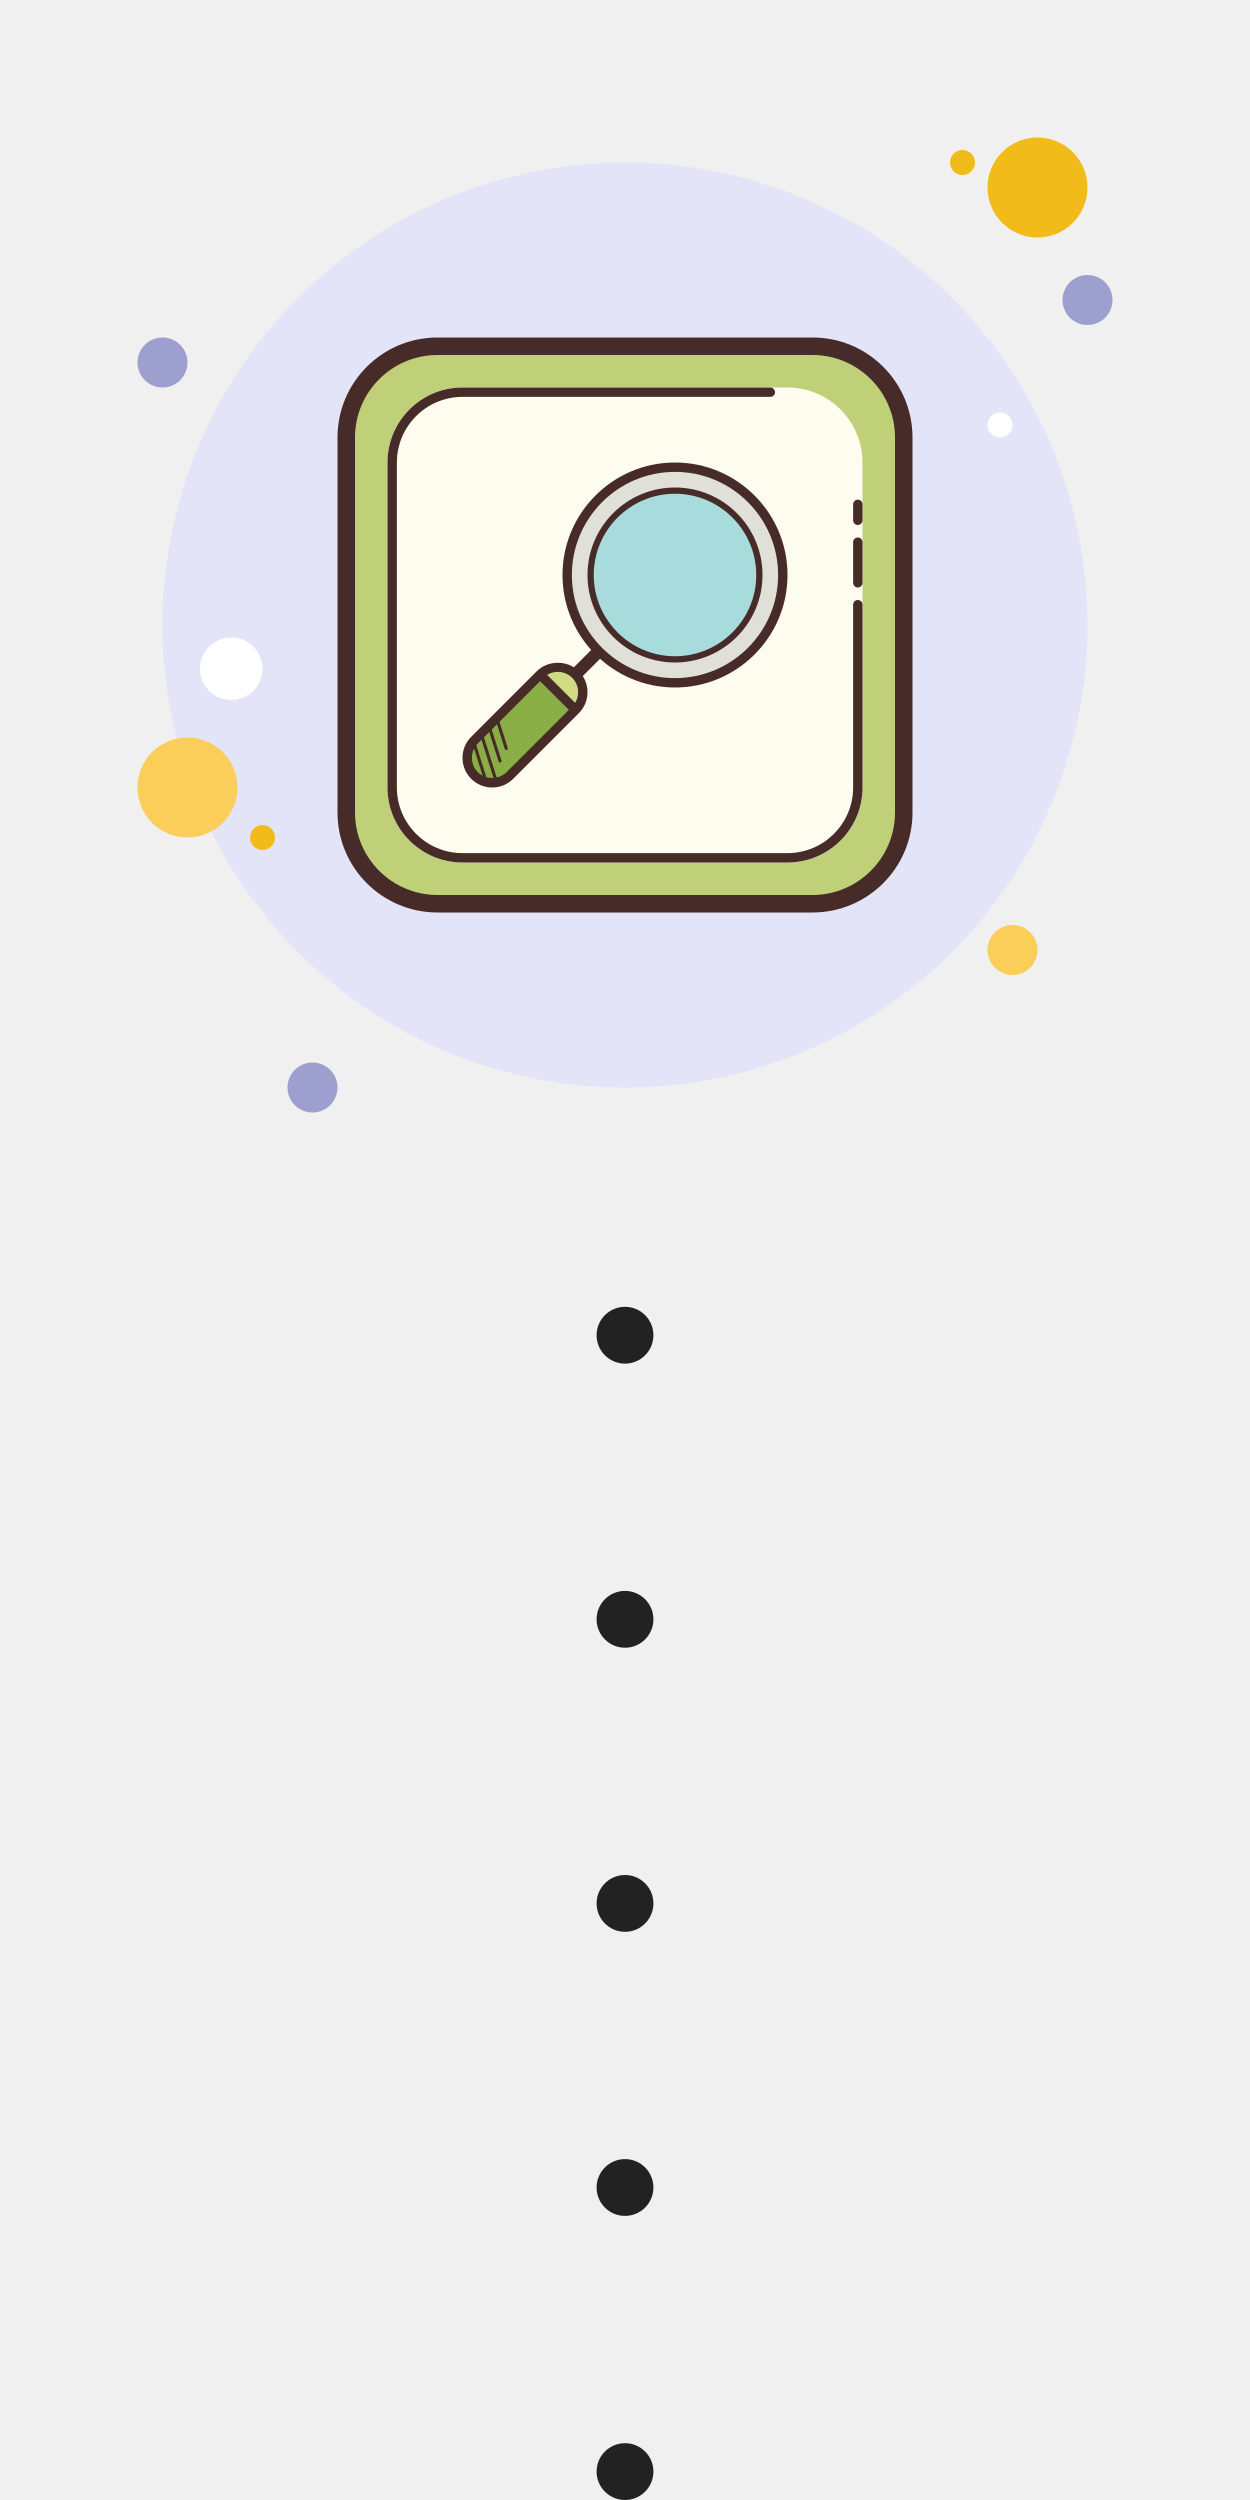
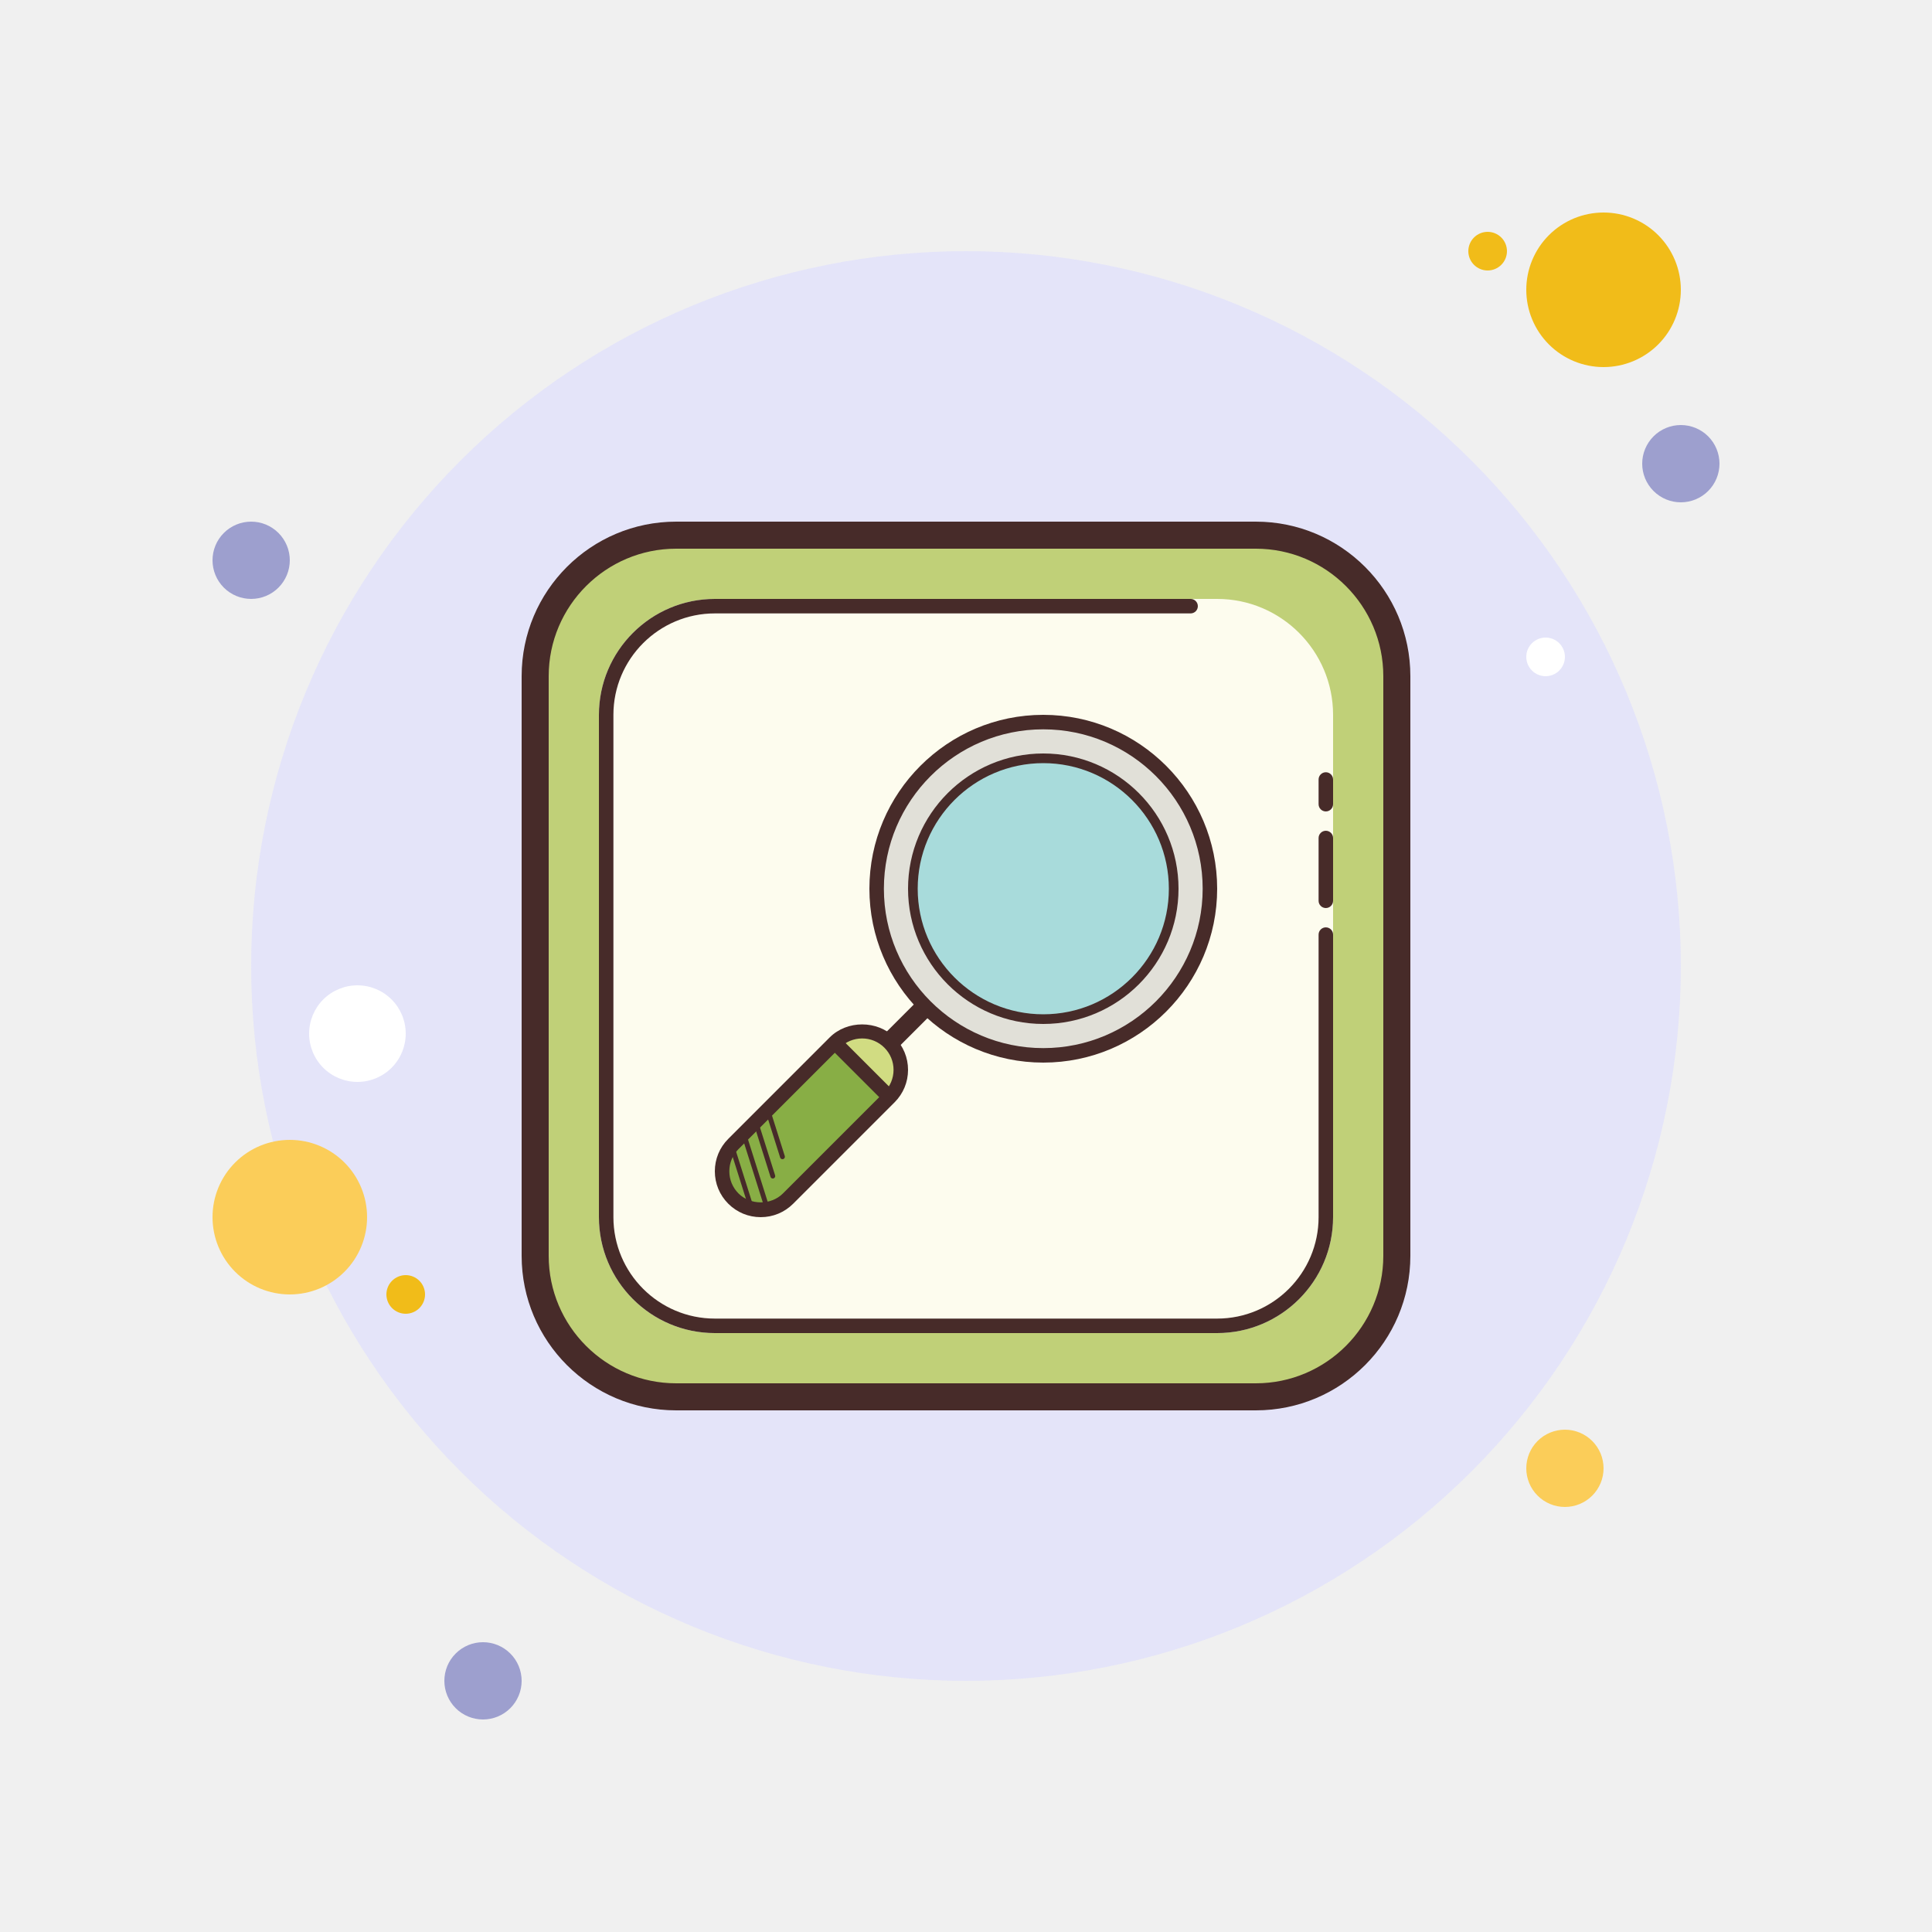
- <svg xmlns="http://www.w3.org/2000/svg" width="88" height="176" viewBox="0 0 88 176" fill="none">
+ <svg xmlns="http://www.w3.org/2000/svg" width="88" height="88" viewBox="0 0 88 88" fill="none">
  <path d="M11.44 23.76C10.973 23.76 10.525 23.945 10.195 24.276C9.865 24.606 9.68 25.053 9.68 25.52C9.68 25.987 9.865 26.434 10.195 26.765C10.525 27.095 10.973 27.28 11.44 27.28C11.907 27.28 12.354 27.095 12.684 26.765C13.014 26.434 13.2 25.987 13.2 25.52C13.2 25.053 13.014 24.606 12.684 24.276C12.354 23.945 11.907 23.76 11.44 23.76Z" fill="#9D9FCE" />
  <path d="M67.76 10.56C67.526 10.56 67.303 10.653 67.138 10.818C66.973 10.983 66.88 11.207 66.88 11.44C66.88 11.673 66.973 11.897 67.138 12.062C67.303 12.227 67.526 12.32 67.76 12.32C67.993 12.32 68.217 12.227 68.382 12.062C68.547 11.897 68.64 11.673 68.64 11.44C68.64 11.207 68.547 10.983 68.382 10.818C68.217 10.653 67.993 10.56 67.76 10.56Z" fill="#F1BC19" />
  <path d="M44 11.44C35.364 11.44 27.083 14.87 20.977 20.977C14.87 27.083 11.44 35.365 11.44 44C11.44 52.635 14.87 60.917 20.977 67.023C27.083 73.13 35.364 76.56 44 76.56C52.635 76.56 60.917 73.13 67.023 67.023C73.129 60.917 76.56 52.635 76.56 44C76.56 35.365 73.129 27.083 67.023 20.977C60.917 14.87 52.635 11.44 44 11.44Z" fill="#E4E4F9" />
  <path d="M73.04 9.68C72.106 9.68 71.211 10.051 70.551 10.711C69.891 11.371 69.52 12.266 69.52 13.2C69.52 14.134 69.891 15.029 70.551 15.689C71.211 16.349 72.106 16.72 73.04 16.72C73.974 16.72 74.869 16.349 75.529 15.689C76.189 15.029 76.56 14.134 76.56 13.2C76.56 12.266 76.189 11.371 75.529 10.711C74.869 10.051 73.974 9.68 73.04 9.68Z" fill="#F1BC19" />
  <path d="M76.56 19.36C76.093 19.36 75.646 19.545 75.316 19.875C74.986 20.206 74.8 20.653 74.8 21.12C74.8 21.587 74.986 22.034 75.316 22.364C75.646 22.695 76.093 22.88 76.56 22.88C77.027 22.88 77.475 22.695 77.805 22.364C78.135 22.034 78.32 21.587 78.32 21.12C78.32 20.653 78.135 20.206 77.805 19.875C77.475 19.545 77.027 19.36 76.56 19.36Z" fill="#9D9FCE" />
  <path d="M71.28 65.12C70.813 65.12 70.365 65.305 70.035 65.635C69.705 65.966 69.52 66.413 69.52 66.88C69.52 67.347 69.705 67.794 70.035 68.124C70.365 68.455 70.813 68.64 71.28 68.64C71.747 68.64 72.194 68.455 72.524 68.124C72.855 67.794 73.04 67.347 73.04 66.88C73.04 66.413 72.855 65.966 72.524 65.635C72.194 65.305 71.747 65.12 71.28 65.12ZM13.2 51.92C12.266 51.92 11.371 52.291 10.711 52.951C10.051 53.611 9.68 54.506 9.68 55.44C9.68 56.373 10.051 57.269 10.711 57.929C11.371 58.589 12.266 58.96 13.2 58.96C14.133 58.96 15.029 58.589 15.689 57.929C16.349 57.269 16.72 56.373 16.72 55.44C16.72 54.506 16.349 53.611 15.689 52.951C15.029 52.291 14.133 51.92 13.2 51.92Z" fill="#FBCD59" />
  <path d="M22 74.8C21.533 74.8 21.085 74.985 20.756 75.316C20.425 75.645 20.24 76.093 20.24 76.56C20.24 77.027 20.425 77.474 20.756 77.805C21.085 78.135 21.533 78.32 22 78.32C22.467 78.32 22.914 78.135 23.244 77.805C23.575 77.474 23.76 77.027 23.76 76.56C23.76 76.093 23.575 75.645 23.244 75.316C22.914 74.985 22.467 74.8 22 74.8Z" fill="#9D9FCE" />
  <path d="M16.28 44.88C15.697 44.88 15.137 45.112 14.724 45.524C14.312 45.937 14.08 46.496 14.08 47.08C14.08 47.663 14.312 48.223 14.724 48.636C15.137 49.048 15.697 49.28 16.28 49.28C16.864 49.28 17.423 49.048 17.836 48.636C18.248 48.223 18.48 47.663 18.48 47.08C18.48 46.496 18.248 45.937 17.836 45.524C17.423 45.112 16.864 44.88 16.28 44.88Z" fill="white" />
  <path d="M18.48 58.08C18.247 58.08 18.023 58.173 17.858 58.338C17.693 58.503 17.6 58.727 17.6 58.96C17.6 59.193 17.693 59.417 17.858 59.582C18.023 59.747 18.247 59.84 18.48 59.84C18.713 59.84 18.937 59.747 19.102 59.582C19.267 59.417 19.36 59.193 19.36 58.96C19.36 58.727 19.267 58.503 19.102 58.338C18.937 58.173 18.713 58.08 18.48 58.08Z" fill="#F1BC19" />
  <path d="M70.4 29.04C70.167 29.04 69.943 29.133 69.778 29.298C69.613 29.463 69.52 29.687 69.52 29.92C69.52 30.153 69.613 30.377 69.778 30.542C69.943 30.707 70.167 30.8 70.4 30.8C70.633 30.8 70.857 30.707 71.022 30.542C71.187 30.377 71.28 30.153 71.28 29.92C71.28 29.687 71.187 29.463 71.022 29.298C70.857 29.133 70.633 29.04 70.4 29.04Z" fill="white" />
  <path d="M57.2 24.64C60.597 24.64 63.36 27.403 63.36 30.8V57.2C63.36 60.597 60.597 63.36 57.2 63.36H30.8C27.403 63.36 24.64 60.597 24.64 57.2V30.8C24.64 27.403 27.403 24.64 30.8 24.64H57.2Z" fill="#C0D078" />
  <path d="M57.2 24.992C60.402 24.992 63.008 27.598 63.008 30.8V57.2C63.008 60.402 60.402 63.008 57.2 63.008H30.8C27.598 63.008 24.992 60.402 24.992 57.2V30.8C24.992 27.598 27.598 24.992 30.8 24.992H57.2ZM57.2 23.76H30.8C26.912 23.76 23.76 26.912 23.76 30.8V57.2C23.76 61.088 26.912 64.24 30.8 64.24H57.2C61.088 64.24 64.24 61.088 64.24 57.2V30.8C64.24 26.912 61.088 23.76 57.2 23.76Z" fill="#472B29" />
  <path d="M55.44 60.72H32.56C29.648 60.72 27.28 58.352 27.28 55.44V32.56C27.28 29.648 29.648 27.28 32.56 27.28H55.44C58.352 27.28 60.72 29.648 60.72 32.56V55.44C60.72 58.352 58.352 60.72 55.44 60.72Z" fill="#FDFCEE" />
  <path d="M55.44 60.72H32.56C29.648 60.72 27.28 58.352 27.28 55.44V32.56C27.28 29.648 29.648 27.28 32.56 27.28H54.23C54.412 27.28 54.56 27.428 54.56 27.61C54.56 27.792 54.412 27.94 54.23 27.94H32.56C30.012 27.94 27.94 30.012 27.94 32.56V55.44C27.94 57.988 30.012 60.06 32.56 60.06H55.44C57.988 60.06 60.06 57.988 60.06 55.44V42.57C60.06 42.388 60.208 42.24 60.39 42.24C60.572 42.24 60.72 42.388 60.72 42.57V55.44C60.72 58.352 58.352 60.72 55.44 60.72ZM60.39 36.96C60.208 36.96 60.06 36.812 60.06 36.63V35.505C60.06 35.323 60.208 35.175 60.39 35.175C60.572 35.175 60.72 35.323 60.72 35.505V36.63C60.72 36.812 60.572 36.96 60.39 36.96Z" fill="#472B29" />
  <path d="M60.39 41.36C60.208 41.36 60.06 41.212 60.06 41.03V38.17C60.06 37.988 60.208 37.84 60.39 37.84C60.572 37.84 60.72 37.988 60.72 38.17V41.03C60.72 41.212 60.572 41.36 60.39 41.36Z" fill="#472B29" />
  <path d="M47.52 32.89C45.507 32.89 43.577 33.69 42.153 35.113C40.73 36.536 39.93 38.467 39.93 40.48C39.93 42.493 40.73 44.423 42.153 45.847C43.577 47.27 45.507 48.07 47.52 48.07C49.533 48.07 51.464 47.27 52.887 45.847C54.31 44.423 55.11 42.493 55.11 40.48C55.11 38.467 54.31 36.536 52.887 35.113C51.464 33.69 49.533 32.89 47.52 32.89Z" fill="#E1E0D8" />
  <path d="M47.52 34.54C46.74 34.54 45.968 34.694 45.247 34.992C44.526 35.291 43.871 35.728 43.32 36.28C42.768 36.831 42.331 37.486 42.032 38.207C41.734 38.928 41.58 39.7 41.58 40.48C41.58 41.26 41.734 42.032 42.032 42.753C42.331 43.474 42.768 44.129 43.32 44.68C43.871 45.232 44.526 45.669 45.247 45.968C45.968 46.266 46.74 46.42 47.52 46.42C48.3 46.42 49.072 46.266 49.793 45.968C50.514 45.669 51.169 45.232 51.72 44.68C52.272 44.129 52.709 43.474 53.008 42.753C53.306 42.032 53.46 41.26 53.46 40.48C53.46 39.7 53.306 38.928 53.008 38.207C52.709 37.486 52.272 36.831 51.72 36.28C51.169 35.728 50.514 35.291 49.793 34.992C49.072 34.694 48.3 34.54 47.52 34.54Z" fill="#A8DBDB" />
  <path d="M40.514 47.486C39.827 46.798 38.713 46.798 38.026 47.486C37.53 47.981 33.902 51.609 33.406 52.106C32.719 52.793 32.719 53.907 33.406 54.594C34.093 55.282 35.207 55.282 35.895 54.594C36.391 54.098 40.019 50.47 40.514 49.974C41.202 49.287 41.202 48.173 40.514 47.486Z" fill="#88AE45" />
  <path d="M40.514 49.974C41.202 49.287 41.202 48.173 40.514 47.486C39.827 46.798 38.713 46.798 38.026 47.486L40.514 49.974Z" fill="#D1DC82" />
  <path d="M47.52 48.4C43.154 48.4 39.6 44.847 39.6 40.48C39.6 36.113 43.154 32.56 47.52 32.56C51.887 32.56 55.44 36.113 55.44 40.48C55.44 44.847 51.887 48.4 47.52 48.4ZM47.52 33.22C43.517 33.22 40.26 36.477 40.26 40.48C40.26 44.483 43.517 47.74 47.52 47.74C51.523 47.74 54.78 44.483 54.78 40.48C54.78 36.477 51.523 33.22 47.52 33.22Z" fill="#472B29" />
  <path d="M47.52 46.64C44.123 46.64 41.36 43.877 41.36 40.48C41.36 37.083 44.123 34.32 47.52 34.32C50.917 34.32 53.68 37.083 53.68 40.48C53.68 43.877 50.917 46.64 47.52 46.64ZM47.52 34.76C44.366 34.76 41.8 37.326 41.8 40.48C41.8 43.634 44.366 46.2 47.52 46.2C50.674 46.2 53.24 43.634 53.24 40.48C53.24 37.326 50.674 34.76 47.52 34.76Z" fill="#472B29" />
  <path d="M40.306 47.071L41.818 45.558L42.441 46.181L40.928 47.693L40.306 47.071Z" fill="#472B29" />
  <path d="M34.65 55.44C34.092 55.44 33.567 55.223 33.172 54.828C32.777 54.433 32.56 53.908 32.56 53.35C32.56 52.792 32.777 52.267 33.172 51.873L37.792 47.252C38.581 46.463 39.958 46.463 40.748 47.252C41.143 47.648 41.36 48.172 41.36 48.73C41.36 49.288 41.143 49.813 40.748 50.208L36.128 54.828C35.733 55.223 35.208 55.44 34.65 55.44ZM39.27 47.3C38.888 47.3 38.529 47.449 38.259 47.719L33.639 52.339C33.369 52.609 33.22 52.968 33.22 53.35C33.22 53.732 33.369 54.091 33.639 54.361C34.179 54.901 35.121 54.901 35.661 54.361L40.281 49.741C40.551 49.471 40.7 49.112 40.7 48.73C40.7 48.348 40.551 47.989 40.281 47.719C40.011 47.449 39.652 47.3 39.27 47.3Z" fill="#472B29" />
  <path d="M37.881 47.808L38.348 47.342L40.747 49.741L40.281 50.208L37.881 47.808Z" fill="#472B29" />
  <path d="M35.64 52.8C35.593 52.8 35.549 52.77 35.535 52.723L34.875 50.633C34.857 50.575 34.889 50.514 34.947 50.495C35.007 50.479 35.067 50.509 35.086 50.567L35.746 52.657C35.764 52.715 35.732 52.777 35.673 52.796C35.662 52.798 35.651 52.8 35.64 52.8ZM35.2 53.68C35.153 53.68 35.109 53.65 35.095 53.603L34.266 50.976C34.247 50.918 34.28 50.856 34.338 50.838C34.398 50.82 34.458 50.852 34.476 50.91L35.306 53.537C35.324 53.596 35.292 53.657 35.233 53.676C35.222 53.678 35.211 53.68 35.2 53.68ZM34.932 55.107C34.886 55.107 34.842 55.077 34.828 55.031L33.721 51.524C33.702 51.466 33.735 51.404 33.793 51.386C33.854 51.367 33.913 51.401 33.931 51.458L35.038 54.965C35.057 55.023 35.024 55.084 34.966 55.103C34.955 55.106 34.943 55.107 34.932 55.107ZM34.251 55.22C34.204 55.22 34.16 55.19 34.146 55.143L33.165 52.036C33.146 51.978 33.179 51.916 33.237 51.898C33.298 51.881 33.357 51.913 33.375 51.97L34.356 55.077C34.375 55.136 34.342 55.197 34.284 55.216C34.273 55.218 34.261 55.22 34.251 55.22Z" fill="#472B29" />
-   <circle cx="44" cy="94" r="2" fill="#222222" />
-   <circle cx="44" cy="114" r="2" fill="#222222" />
-   <circle cx="44" cy="134" r="2" fill="#222222" />
-   <circle cx="44" cy="154" r="2" fill="#222222" />
-   <circle cx="44" cy="174" r="2" fill="#222222" />
</svg>
